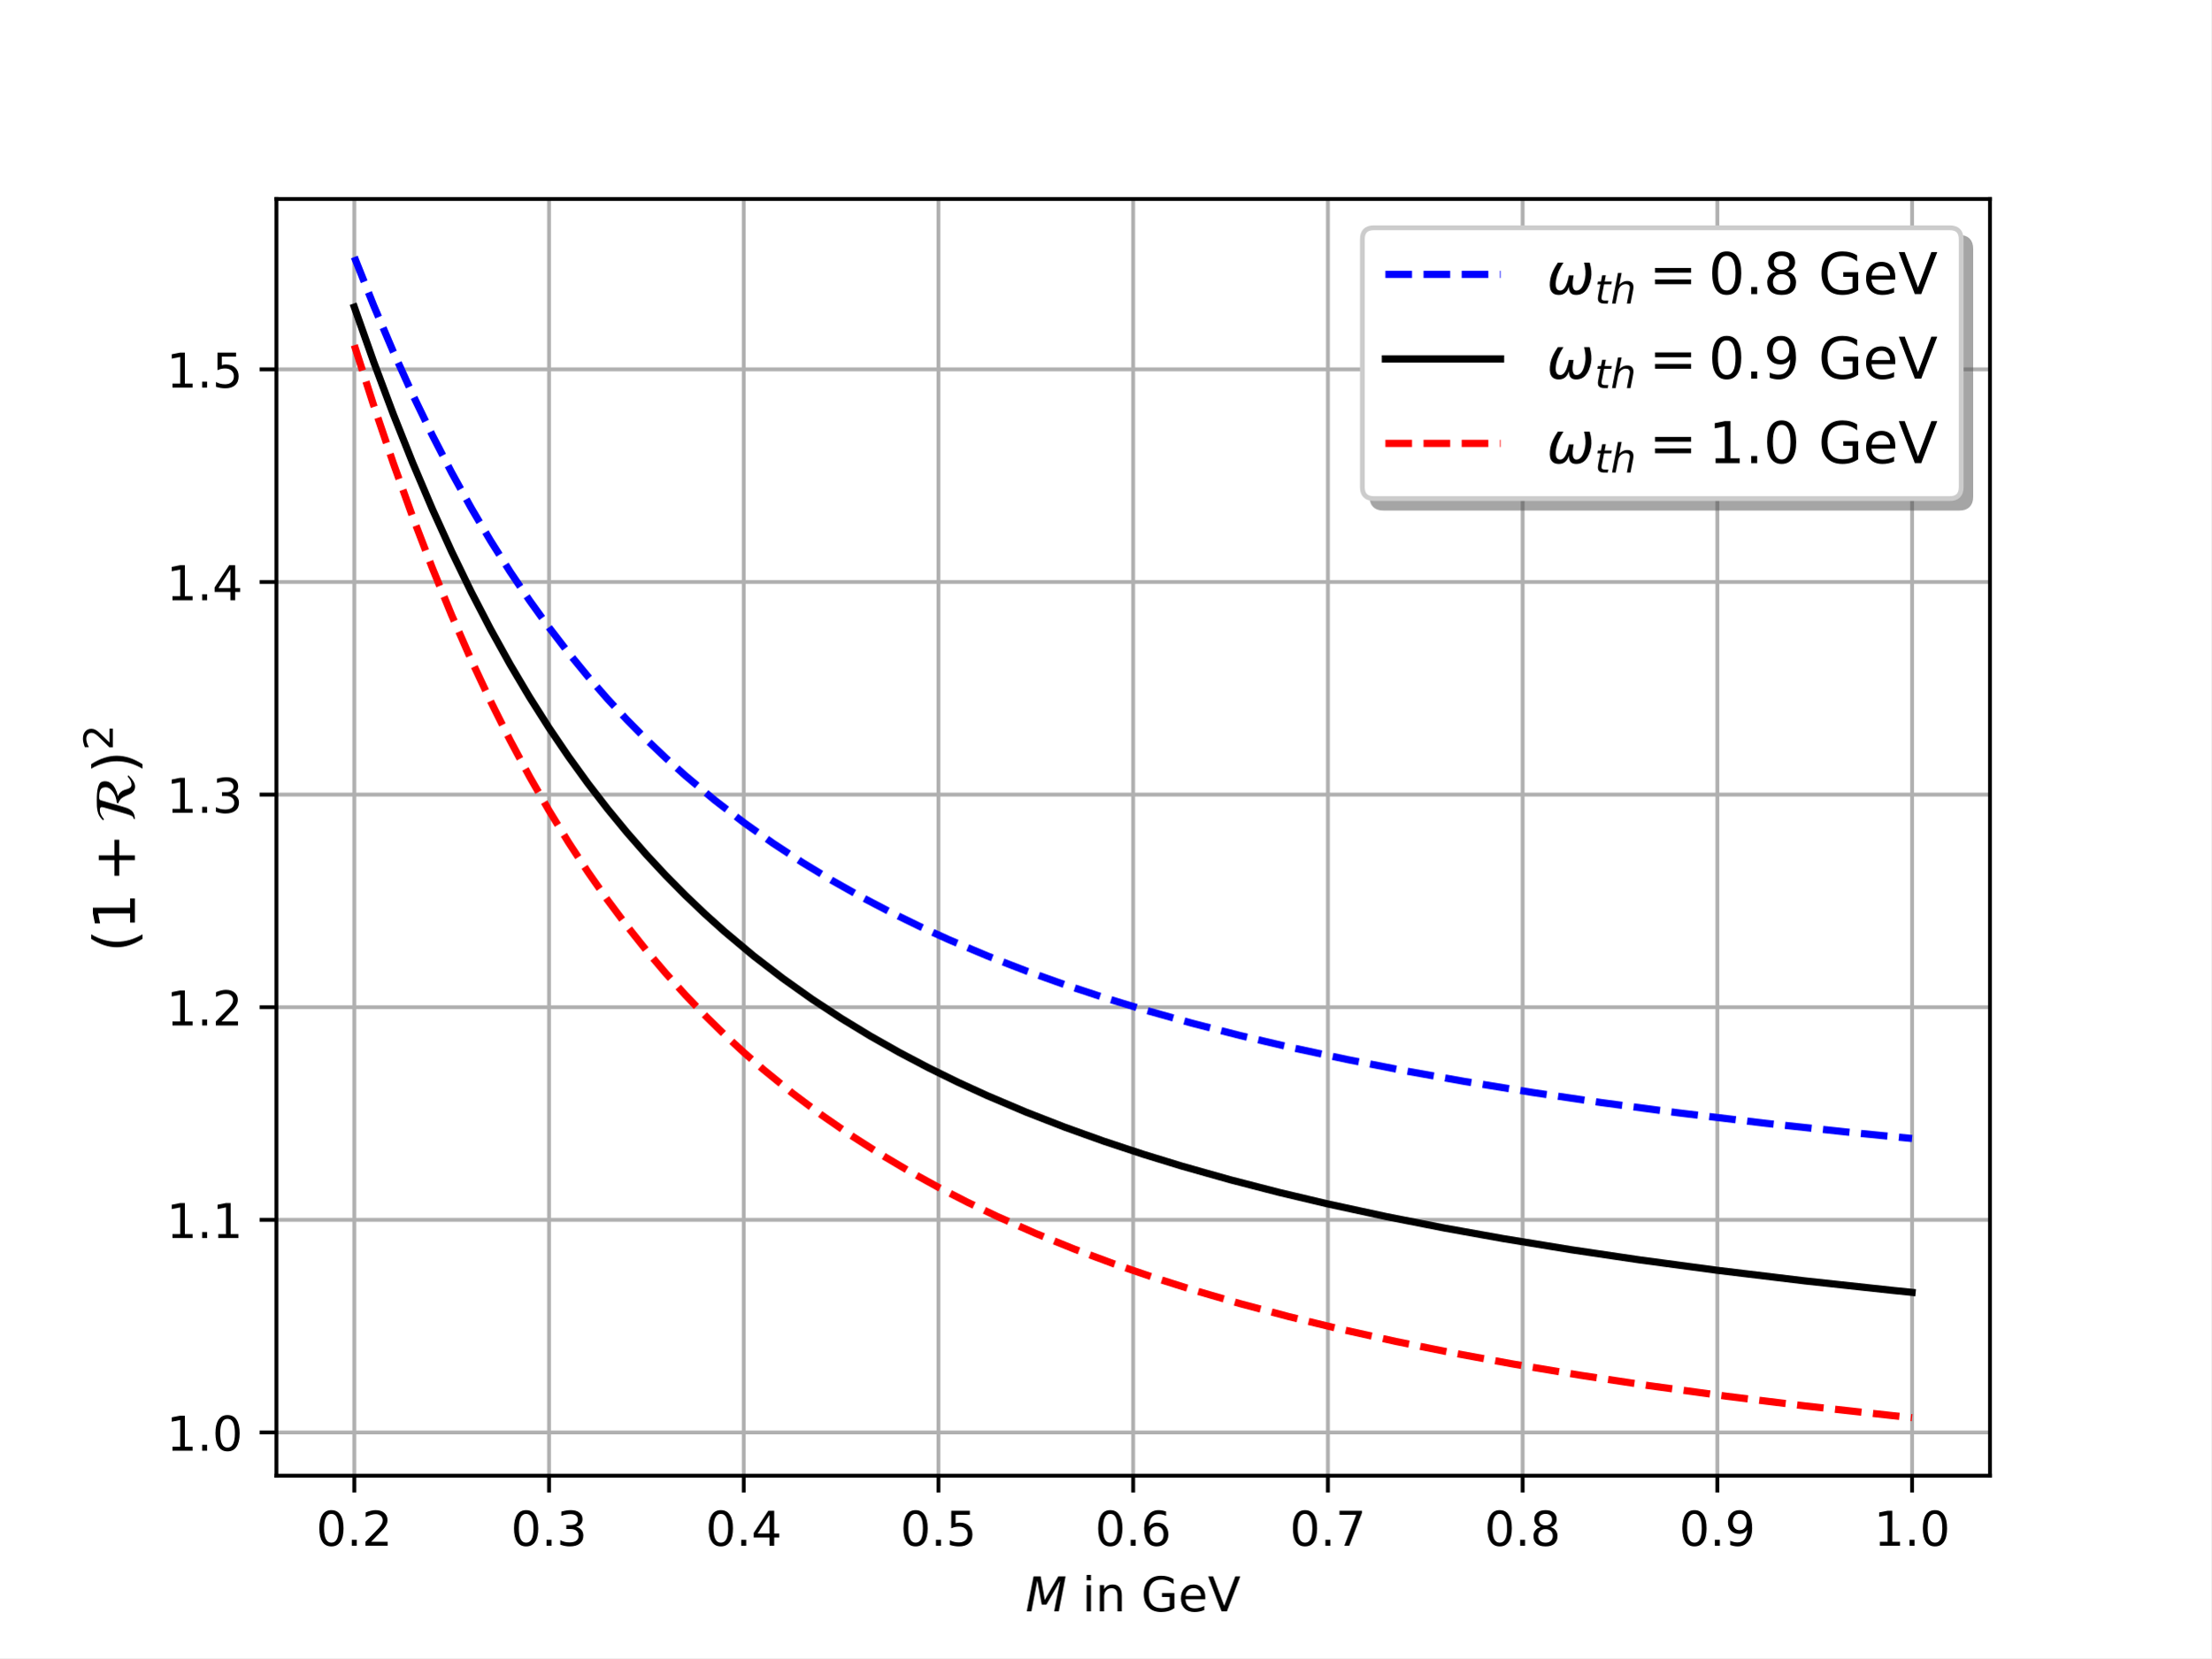
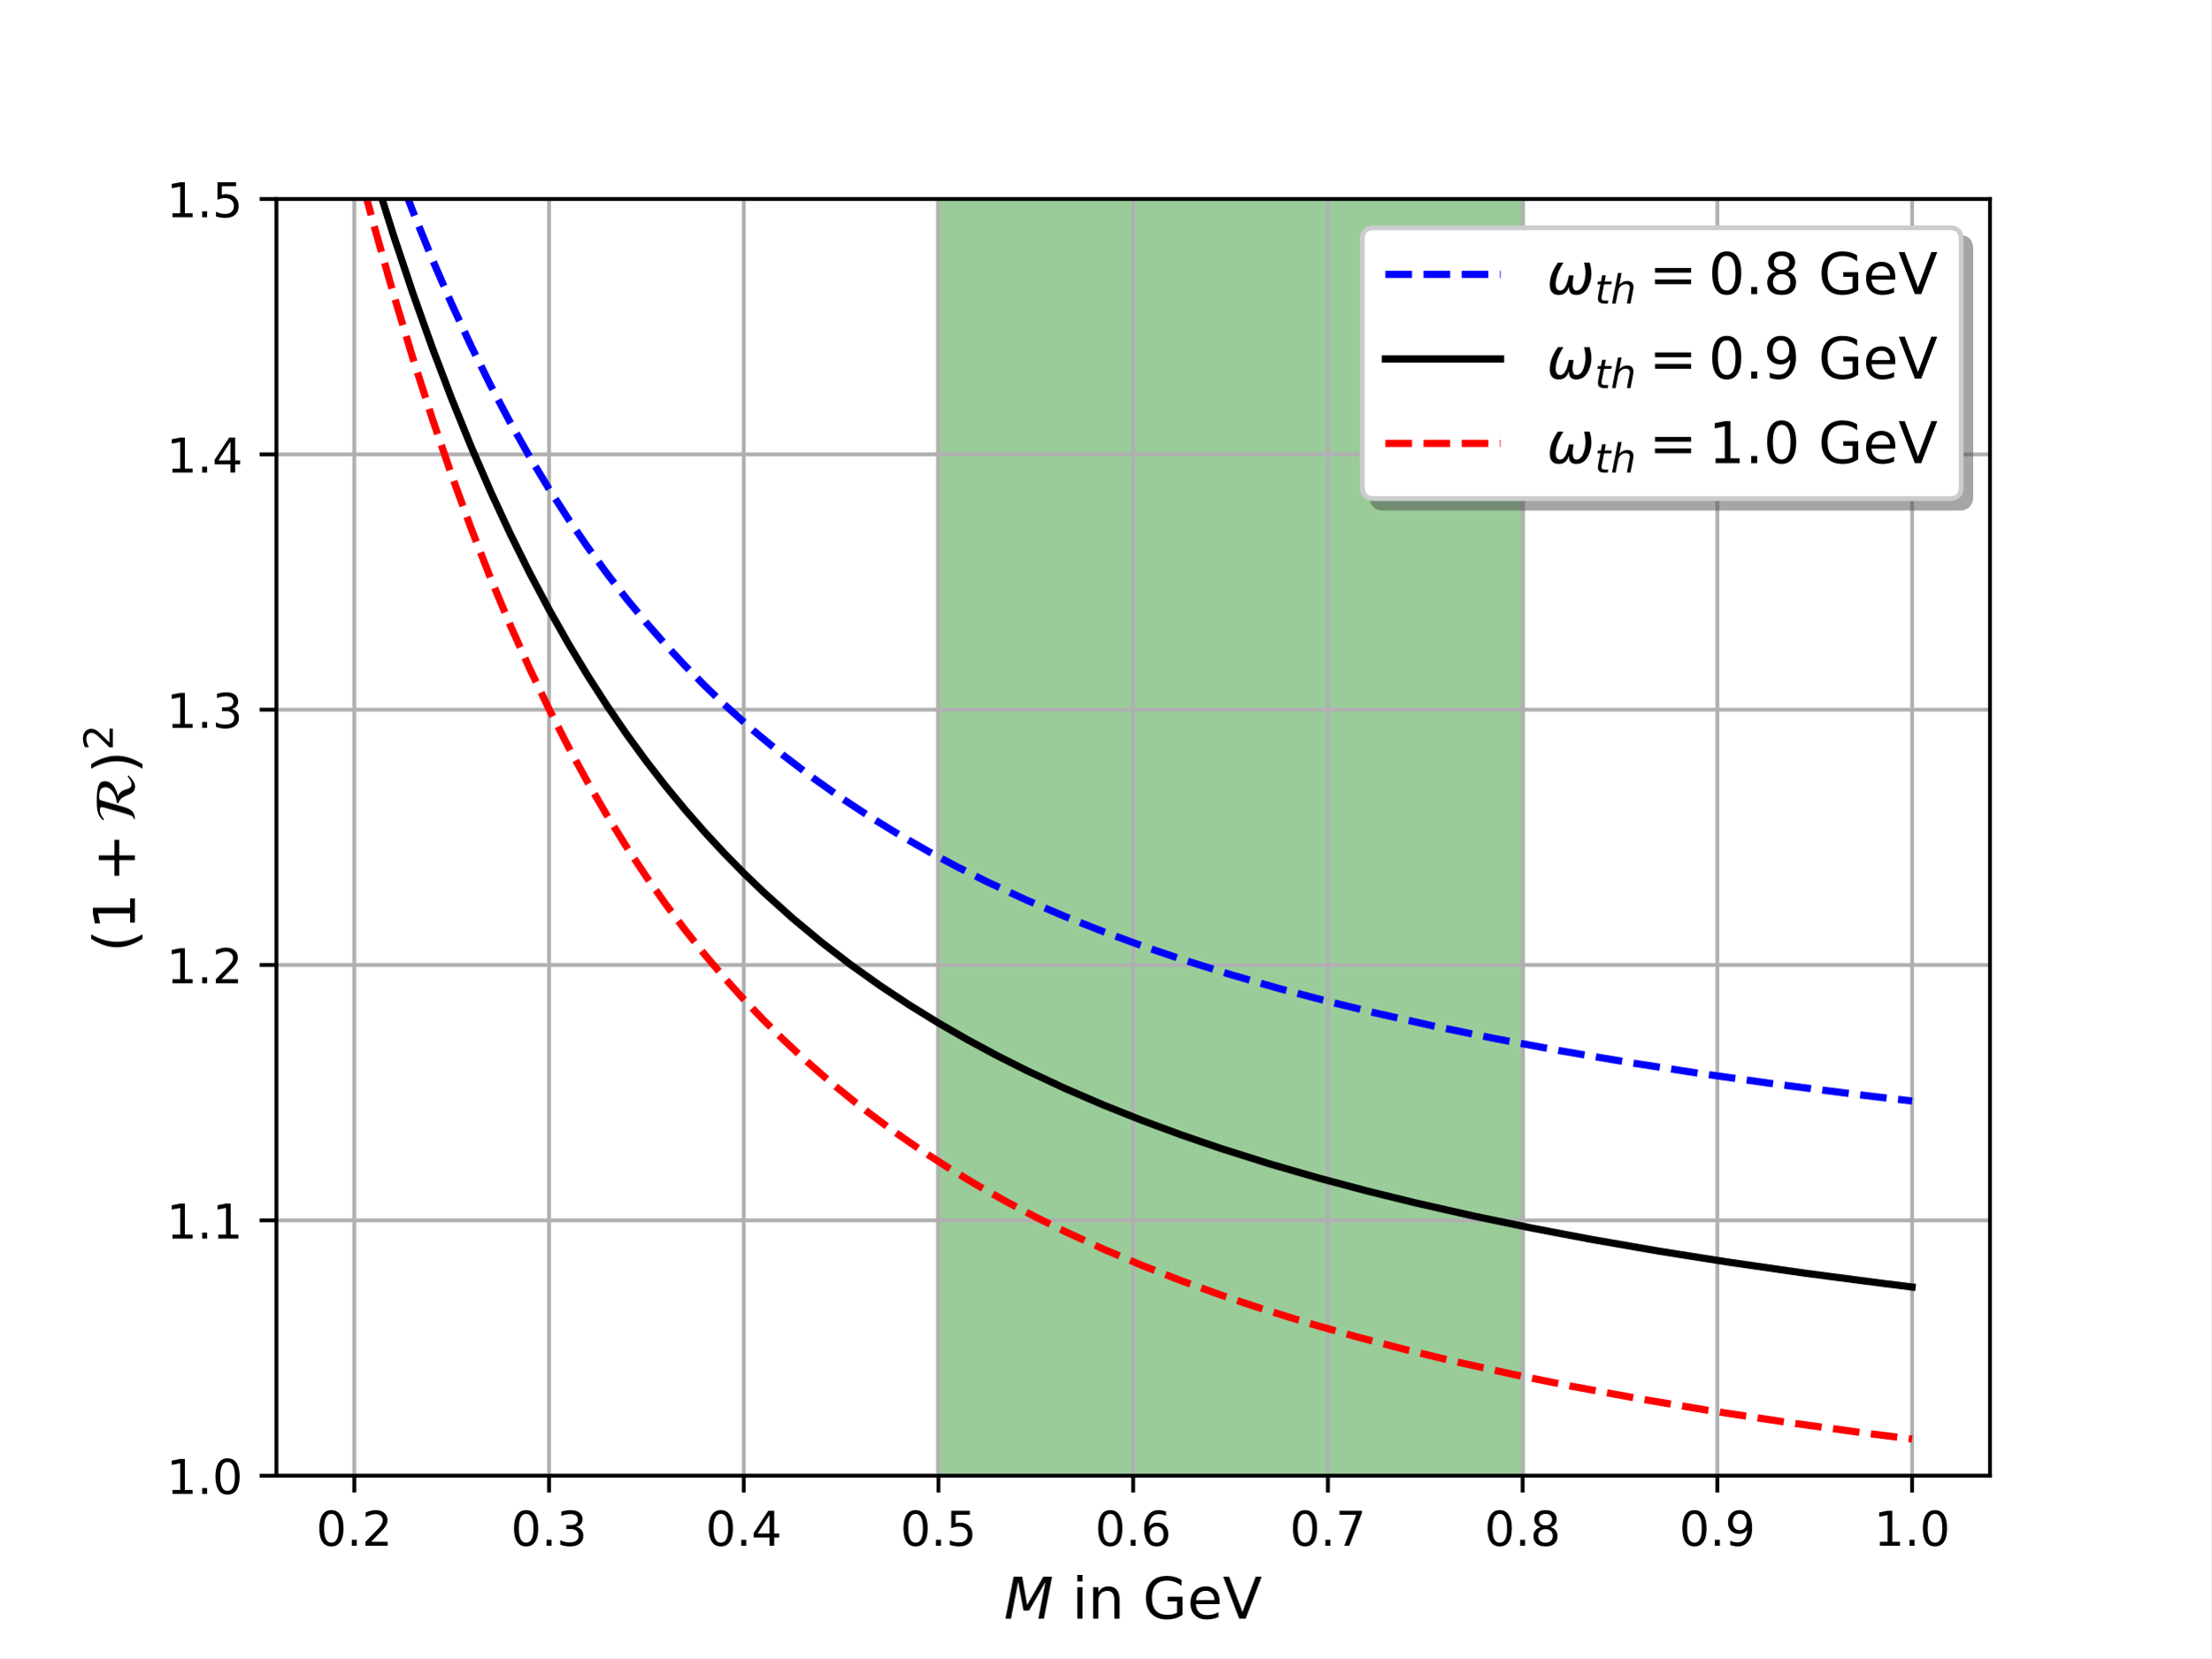
<svg xmlns="http://www.w3.org/2000/svg" xmlns:xlink="http://www.w3.org/1999/xlink" height="345.6pt" version="1.1" viewBox="0 0 460.8 345.6" width="460.8pt">
  <defs>
    <style type="text/css">
*{stroke-linecap:butt;stroke-linejoin:round;}
  </style>
  </defs>
  <g id="figure_1">
    <g id="patch_1">
      <path d="M 0 345.6  L 460.8 345.6  L 460.8 0  L 0 0  z " style="fill:#ffffff;" />
    </g>
    <g id="axes_1">
      <g id="patch_2">
        <path d="M 57.6 307.584  L 414.72 307.584  L 414.72 41.472  L 57.6 41.472  z " style="fill:#ffffff;" />
      </g>
+       <g id="patch_3">
+         <path clip-path="url(#p9af81fa951)" d="M 195.578 307.584  L 195.578 41.472  L 317.324 41.472  L 317.324 307.584  z " style="fill:#008000;opacity:0.4;stroke:#008000;stroke-linejoin:miter;" />
+       </g>
      <g id="matplotlib.axis_1">
        <g id="xtick_1">
          <g id="line2d_1">
-             <path clip-path="url(#pdef734ce5b)" d="M 73.833 307.584  L 73.833 41.472  " style="fill:none;stroke:#b0b0b0;stroke-linecap:square;stroke-width:0.8;" />
+             <path clip-path="url(#p9af81fa951)" d="M 73.833 307.584  L 73.833 41.472  " style="fill:none;stroke:#b0b0b0;stroke-linecap:square;stroke-width:0.8;" />
          </g>
          <g id="line2d_2">
            <defs>
-               <path d="M 0 0  L 0 3.5  " id="m331dc544ee" style="stroke:#000000;stroke-width:0.8;" />
-             </defs>
-             <g>
-               <use style="stroke:#000000;stroke-width:0.8;" x="73.833" xlink:href="#m331dc544ee" y="307.584" />
+               <path d="M 0 0  L 0 3.5  " id="m193fec198c" style="stroke:#000000;stroke-width:0.8;" />
+             </defs>
+             <g>
+               <use style="stroke:#000000;stroke-width:0.8;" x="73.833" xlink:href="#m193fec198c" y="307.584" />
            </g>
          </g>
          <g id="text_1">
            <defs>
              <path d="M 31.781 66.406  Q 24.172 66.406 20.328 58.906  Q 16.5 51.422 16.5 36.375  Q 16.5 21.391 20.328 13.891  Q 24.172 6.391 31.781 6.391  Q 39.453 6.391 43.281 13.891  Q 47.125 21.391 47.125 36.375  Q 47.125 51.422 43.281 58.906  Q 39.453 66.406 31.781 66.406  z M 31.781 74.219  Q 44.047 74.219 50.516 64.516  Q 56.984 54.828 56.984 36.375  Q 56.984 17.969 50.516 8.266  Q 44.047 -1.422 31.781 -1.422  Q 19.531 -1.422 13.062 8.266  Q 6.594 17.969 6.594 36.375  Q 6.594 54.828 13.062 64.516  Q 19.531 74.219 31.781 74.219  z " id="DejaVuSans-48" />
              <path d="M 10.688 12.406  L 21 12.406  L 21 0  L 10.688 0  z " id="DejaVuSans-46" />
              <path d="M 19.188 8.297  L 53.609 8.297  L 53.609 0  L 7.328 0  L 7.328 8.297  Q 12.938 14.109 22.625 23.891  Q 32.328 33.688 34.812 36.531  Q 39.547 41.844 41.422 45.531  Q 43.312 49.219 43.312 52.781  Q 43.312 58.594 39.234 62.25  Q 35.156 65.922 28.609 65.922  Q 23.969 65.922 18.812 64.312  Q 13.672 62.703 7.812 59.422  L 7.812 69.391  Q 13.766 71.781 18.938 73  Q 24.125 74.219 28.422 74.219  Q 39.75 74.219 46.484 68.547  Q 53.219 62.891 53.219 53.422  Q 53.219 48.922 51.531 44.891  Q 49.859 40.875 45.406 35.406  Q 44.188 33.984 37.641 27.219  Q 31.109 20.453 19.188 8.297  z " id="DejaVuSans-50" />
            </defs>
            <g transform="translate(65.88116 322.1824)scale(0.1 -0.1)">
              <use xlink:href="#DejaVuSans-48" />
              <use x="63.623" xlink:href="#DejaVuSans-46" />
              <use x="95.41" xlink:href="#DejaVuSans-50" />
            </g>
          </g>
        </g>
        <g id="xtick_2">
          <g id="line2d_3">
-             <path clip-path="url(#pdef734ce5b)" d="M 114.415 307.584  L 114.415 41.472  " style="fill:none;stroke:#b0b0b0;stroke-linecap:square;stroke-width:0.8;" />
+             <path clip-path="url(#p9af81fa951)" d="M 114.415 307.584  L 114.415 41.472  " style="fill:none;stroke:#b0b0b0;stroke-linecap:square;stroke-width:0.8;" />
          </g>
          <g id="line2d_4">
            <g>
-               <use style="stroke:#000000;stroke-width:0.8;" x="114.415" xlink:href="#m331dc544ee" y="307.584" />
+               <use style="stroke:#000000;stroke-width:0.8;" x="114.415" xlink:href="#m193fec198c" y="307.584" />
            </g>
          </g>
          <g id="text_2">
            <defs>
              <path d="M 40.578 39.312  Q 47.656 37.797 51.625 33  Q 55.609 28.219 55.609 21.188  Q 55.609 10.406 48.188 4.484  Q 40.766 -1.422 27.094 -1.422  Q 22.516 -1.422 17.656 -0.516  Q 12.797 0.391 7.625 2.203  L 7.625 11.719  Q 11.719 9.328 16.594 8.109  Q 21.484 6.891 26.812 6.891  Q 36.078 6.891 40.938 10.547  Q 45.797 14.203 45.797 21.188  Q 45.797 27.641 41.281 31.266  Q 36.766 34.906 28.719 34.906  L 20.219 34.906  L 20.219 43.016  L 29.109 43.016  Q 36.375 43.016 40.234 45.922  Q 44.094 48.828 44.094 54.297  Q 44.094 59.906 40.109 62.906  Q 36.141 65.922 28.719 65.922  Q 24.656 65.922 20.016 65.031  Q 15.375 64.156 9.812 62.312  L 9.812 71.094  Q 15.438 72.656 20.344 73.438  Q 25.25 74.219 29.594 74.219  Q 40.828 74.219 47.359 69.109  Q 53.906 64.016 53.906 55.328  Q 53.906 49.266 50.438 45.094  Q 46.969 40.922 40.578 39.312  z " id="DejaVuSans-51" />
            </defs>
            <g transform="translate(106.463 322.1824)scale(0.1 -0.1)">
              <use xlink:href="#DejaVuSans-48" />
              <use x="63.623" xlink:href="#DejaVuSans-46" />
              <use x="95.41" xlink:href="#DejaVuSans-51" />
            </g>
          </g>
        </g>
        <g id="xtick_3">
          <g id="line2d_5">
-             <path clip-path="url(#pdef734ce5b)" d="M 154.996 307.584  L 154.996 41.472  " style="fill:none;stroke:#b0b0b0;stroke-linecap:square;stroke-width:0.8;" />
+             <path clip-path="url(#p9af81fa951)" d="M 154.996 307.584  L 154.996 41.472  " style="fill:none;stroke:#b0b0b0;stroke-linecap:square;stroke-width:0.8;" />
          </g>
          <g id="line2d_6">
            <g>
-               <use style="stroke:#000000;stroke-width:0.8;" x="154.996" xlink:href="#m331dc544ee" y="307.584" />
+               <use style="stroke:#000000;stroke-width:0.8;" x="154.996" xlink:href="#m193fec198c" y="307.584" />
            </g>
          </g>
          <g id="text_3">
            <defs>
              <path d="M 37.797 64.312  L 12.891 25.391  L 37.797 25.391  z M 35.203 72.906  L 47.609 72.906  L 47.609 25.391  L 58.016 25.391  L 58.016 17.188  L 47.609 17.188  L 47.609 0  L 37.797 0  L 37.797 17.188  L 4.891 17.188  L 4.891 26.703  z " id="DejaVuSans-52" />
            </defs>
            <g transform="translate(147.0448 322.1824)scale(0.1 -0.1)">
              <use xlink:href="#DejaVuSans-48" />
              <use x="63.623" xlink:href="#DejaVuSans-46" />
              <use x="95.41" xlink:href="#DejaVuSans-52" />
            </g>
          </g>
        </g>
        <g id="xtick_4">
          <g id="line2d_7">
-             <path clip-path="url(#pdef734ce5b)" d="M 195.578 307.584  L 195.578 41.472  " style="fill:none;stroke:#b0b0b0;stroke-linecap:square;stroke-width:0.8;" />
+             <path clip-path="url(#p9af81fa951)" d="M 195.578 307.584  L 195.578 41.472  " style="fill:none;stroke:#b0b0b0;stroke-linecap:square;stroke-width:0.8;" />
          </g>
          <g id="line2d_8">
            <g>
-               <use style="stroke:#000000;stroke-width:0.8;" x="195.578" xlink:href="#m331dc544ee" y="307.584" />
+               <use style="stroke:#000000;stroke-width:0.8;" x="195.578" xlink:href="#m193fec198c" y="307.584" />
            </g>
          </g>
          <g id="text_4">
            <defs>
              <path d="M 10.797 72.906  L 49.516 72.906  L 49.516 64.594  L 19.828 64.594  L 19.828 46.734  Q 21.969 47.469 24.109 47.828  Q 26.266 48.188 28.422 48.188  Q 40.625 48.188 47.75 41.5  Q 54.891 34.812 54.891 23.391  Q 54.891 11.625 47.562 5.094  Q 40.234 -1.422 26.906 -1.422  Q 22.312 -1.422 17.547 -0.641  Q 12.797 0.141 7.719 1.703  L 7.719 11.625  Q 12.109 9.234 16.797 8.062  Q 21.484 6.891 26.703 6.891  Q 35.156 6.891 40.078 11.328  Q 45.016 15.766 45.016 23.391  Q 45.016 31 40.078 35.438  Q 35.156 39.891 26.703 39.891  Q 22.75 39.891 18.812 39.016  Q 14.891 38.141 10.797 36.281  z " id="DejaVuSans-53" />
            </defs>
            <g transform="translate(187.6266 322.1824)scale(0.1 -0.1)">
              <use xlink:href="#DejaVuSans-48" />
              <use x="63.623" xlink:href="#DejaVuSans-46" />
              <use x="95.41" xlink:href="#DejaVuSans-53" />
            </g>
          </g>
        </g>
        <g id="xtick_5">
          <g id="line2d_9">
-             <path clip-path="url(#pdef734ce5b)" d="M 236.16 307.584  L 236.16 41.472  " style="fill:none;stroke:#b0b0b0;stroke-linecap:square;stroke-width:0.8;" />
+             <path clip-path="url(#p9af81fa951)" d="M 236.16 307.584  L 236.16 41.472  " style="fill:none;stroke:#b0b0b0;stroke-linecap:square;stroke-width:0.8;" />
          </g>
          <g id="line2d_10">
            <g>
-               <use style="stroke:#000000;stroke-width:0.8;" x="236.16" xlink:href="#m331dc544ee" y="307.584" />
+               <use style="stroke:#000000;stroke-width:0.8;" x="236.16" xlink:href="#m193fec198c" y="307.584" />
            </g>
          </g>
          <g id="text_5">
            <defs>
              <path d="M 33.016 40.375  Q 26.375 40.375 22.484 35.828  Q 18.609 31.297 18.609 23.391  Q 18.609 15.531 22.484 10.953  Q 26.375 6.391 33.016 6.391  Q 39.656 6.391 43.531 10.953  Q 47.406 15.531 47.406 23.391  Q 47.406 31.297 43.531 35.828  Q 39.656 40.375 33.016 40.375  z M 52.594 71.297  L 52.594 62.312  Q 48.875 64.062 45.094 64.984  Q 41.312 65.922 37.594 65.922  Q 27.828 65.922 22.672 59.328  Q 17.531 52.734 16.797 39.406  Q 19.672 43.656 24.016 45.922  Q 28.375 48.188 33.594 48.188  Q 44.578 48.188 50.953 41.516  Q 57.328 34.859 57.328 23.391  Q 57.328 12.156 50.688 5.359  Q 44.047 -1.422 33.016 -1.422  Q 20.359 -1.422 13.672 8.266  Q 6.984 17.969 6.984 36.375  Q 6.984 53.656 15.188 63.938  Q 23.391 74.219 37.203 74.219  Q 40.922 74.219 44.703 73.484  Q 48.484 72.75 52.594 71.297  z " id="DejaVuSans-54" />
            </defs>
            <g transform="translate(228.2084 322.1824)scale(0.1 -0.1)">
              <use xlink:href="#DejaVuSans-48" />
              <use x="63.623" xlink:href="#DejaVuSans-46" />
              <use x="95.41" xlink:href="#DejaVuSans-54" />
            </g>
          </g>
        </g>
        <g id="xtick_6">
          <g id="line2d_11">
-             <path clip-path="url(#pdef734ce5b)" d="M 276.742 307.584  L 276.742 41.472  " style="fill:none;stroke:#b0b0b0;stroke-linecap:square;stroke-width:0.8;" />
+             <path clip-path="url(#p9af81fa951)" d="M 276.742 307.584  L 276.742 41.472  " style="fill:none;stroke:#b0b0b0;stroke-linecap:square;stroke-width:0.8;" />
          </g>
          <g id="line2d_12">
            <g>
-               <use style="stroke:#000000;stroke-width:0.8;" x="276.742" xlink:href="#m331dc544ee" y="307.584" />
+               <use style="stroke:#000000;stroke-width:0.8;" x="276.742" xlink:href="#m193fec198c" y="307.584" />
            </g>
          </g>
          <g id="text_6">
            <defs>
              <path d="M 8.203 72.906  L 55.078 72.906  L 55.078 68.703  L 28.609 0  L 18.312 0  L 43.219 64.594  L 8.203 64.594  z " id="DejaVuSans-55" />
            </defs>
            <g transform="translate(268.7903 322.1824)scale(0.1 -0.1)">
              <use xlink:href="#DejaVuSans-48" />
              <use x="63.623" xlink:href="#DejaVuSans-46" />
              <use x="95.41" xlink:href="#DejaVuSans-55" />
            </g>
          </g>
        </g>
        <g id="xtick_7">
          <g id="line2d_13">
-             <path clip-path="url(#pdef734ce5b)" d="M 317.324 307.584  L 317.324 41.472  " style="fill:none;stroke:#b0b0b0;stroke-linecap:square;stroke-width:0.8;" />
+             <path clip-path="url(#p9af81fa951)" d="M 317.324 307.584  L 317.324 41.472  " style="fill:none;stroke:#b0b0b0;stroke-linecap:square;stroke-width:0.8;" />
          </g>
          <g id="line2d_14">
            <g>
-               <use style="stroke:#000000;stroke-width:0.8;" x="317.324" xlink:href="#m331dc544ee" y="307.584" />
+               <use style="stroke:#000000;stroke-width:0.8;" x="317.324" xlink:href="#m193fec198c" y="307.584" />
            </g>
          </g>
          <g id="text_7">
            <defs>
              <path d="M 31.781 34.625  Q 24.75 34.625 20.719 30.859  Q 16.703 27.094 16.703 20.516  Q 16.703 13.922 20.719 10.156  Q 24.75 6.391 31.781 6.391  Q 38.812 6.391 42.859 10.172  Q 46.922 13.969 46.922 20.516  Q 46.922 27.094 42.891 30.859  Q 38.875 34.625 31.781 34.625  z M 21.922 38.812  Q 15.578 40.375 12.031 44.719  Q 8.5 49.078 8.5 55.328  Q 8.5 64.062 14.719 69.141  Q 20.953 74.219 31.781 74.219  Q 42.672 74.219 48.875 69.141  Q 55.078 64.062 55.078 55.328  Q 55.078 49.078 51.531 44.719  Q 48 40.375 41.703 38.812  Q 48.828 37.156 52.797 32.312  Q 56.781 27.484 56.781 20.516  Q 56.781 9.906 50.312 4.234  Q 43.844 -1.422 31.781 -1.422  Q 19.734 -1.422 13.25 4.234  Q 6.781 9.906 6.781 20.516  Q 6.781 27.484 10.781 32.312  Q 14.797 37.156 21.922 38.812  z M 18.312 54.391  Q 18.312 48.734 21.844 45.562  Q 25.391 42.391 31.781 42.391  Q 38.141 42.391 41.719 45.562  Q 45.312 48.734 45.312 54.391  Q 45.312 60.062 41.719 63.234  Q 38.141 66.406 31.781 66.406  Q 25.391 66.406 21.844 63.234  Q 18.312 60.062 18.312 54.391  z " id="DejaVuSans-56" />
            </defs>
            <g transform="translate(309.3721 322.1824)scale(0.1 -0.1)">
              <use xlink:href="#DejaVuSans-48" />
              <use x="63.623" xlink:href="#DejaVuSans-46" />
              <use x="95.41" xlink:href="#DejaVuSans-56" />
            </g>
          </g>
        </g>
        <g id="xtick_8">
          <g id="line2d_15">
-             <path clip-path="url(#pdef734ce5b)" d="M 357.905 307.584  L 357.905 41.472  " style="fill:none;stroke:#b0b0b0;stroke-linecap:square;stroke-width:0.8;" />
+             <path clip-path="url(#p9af81fa951)" d="M 357.905 307.584  L 357.905 41.472  " style="fill:none;stroke:#b0b0b0;stroke-linecap:square;stroke-width:0.8;" />
          </g>
          <g id="line2d_16">
            <g>
-               <use style="stroke:#000000;stroke-width:0.8;" x="357.905" xlink:href="#m331dc544ee" y="307.584" />
+               <use style="stroke:#000000;stroke-width:0.8;" x="357.905" xlink:href="#m193fec198c" y="307.584" />
            </g>
          </g>
          <g id="text_8">
            <defs>
              <path d="M 10.984 1.516  L 10.984 10.5  Q 14.703 8.734 18.5 7.812  Q 22.312 6.891 25.984 6.891  Q 35.75 6.891 40.891 13.453  Q 46.047 20.016 46.781 33.406  Q 43.953 29.203 39.594 26.953  Q 35.25 24.703 29.984 24.703  Q 19.047 24.703 12.672 31.312  Q 6.297 37.938 6.297 49.422  Q 6.297 60.641 12.938 67.422  Q 19.578 74.219 30.609 74.219  Q 43.266 74.219 49.922 64.516  Q 56.594 54.828 56.594 36.375  Q 56.594 19.141 48.406 8.859  Q 40.234 -1.422 26.422 -1.422  Q 22.703 -1.422 18.891 -0.688  Q 15.094 0.047 10.984 1.516  z M 30.609 32.422  Q 37.25 32.422 41.125 36.953  Q 45.016 41.5 45.016 49.422  Q 45.016 57.281 41.125 61.844  Q 37.25 66.406 30.609 66.406  Q 23.969 66.406 20.094 61.844  Q 16.219 57.281 16.219 49.422  Q 16.219 41.5 20.094 36.953  Q 23.969 32.422 30.609 32.422  z " id="DejaVuSans-57" />
            </defs>
            <g transform="translate(349.9539 322.1824)scale(0.1 -0.1)">
              <use xlink:href="#DejaVuSans-48" />
              <use x="63.623" xlink:href="#DejaVuSans-46" />
              <use x="95.41" xlink:href="#DejaVuSans-57" />
            </g>
          </g>
        </g>
        <g id="xtick_9">
          <g id="line2d_17">
-             <path clip-path="url(#pdef734ce5b)" d="M 398.487 307.584  L 398.487 41.472  " style="fill:none;stroke:#b0b0b0;stroke-linecap:square;stroke-width:0.8;" />
+             <path clip-path="url(#p9af81fa951)" d="M 398.487 307.584  L 398.487 41.472  " style="fill:none;stroke:#b0b0b0;stroke-linecap:square;stroke-width:0.8;" />
          </g>
          <g id="line2d_18">
            <g>
-               <use style="stroke:#000000;stroke-width:0.8;" x="398.487" xlink:href="#m331dc544ee" y="307.584" />
+               <use style="stroke:#000000;stroke-width:0.8;" x="398.487" xlink:href="#m193fec198c" y="307.584" />
            </g>
          </g>
          <g id="text_9">
            <defs>
              <path d="M 12.406 8.297  L 28.516 8.297  L 28.516 63.922  L 10.984 60.406  L 10.984 69.391  L 28.422 72.906  L 38.281 72.906  L 38.281 8.297  L 54.391 8.297  L 54.391 0  L 12.406 0  z " id="DejaVuSans-49" />
            </defs>
            <g transform="translate(390.5357 322.1824)scale(0.1 -0.1)">
              <use xlink:href="#DejaVuSans-49" />
              <use x="63.623" xlink:href="#DejaVuSans-46" />
              <use x="95.41" xlink:href="#DejaVuSans-48" />
            </g>
          </g>
        </g>
        <g id="text_10">
          <defs>
            <path d="M 16.891 72.906  L 31.688 72.906  L 40.188 23.781  L 68.406 72.906  L 83.594 72.906  L 69.391 0  L 59.812 0  L 72.219 63.922  L 43.609 14.016  L 33.984 14.016  L 24.703 64.109  L 12.312 0  L 2.688 0  z " id="DejaVuSans-Oblique-77" />
            <path id="DejaVuSans-32" />
            <path d="M 9.422 54.688  L 18.406 54.688  L 18.406 0  L 9.422 0  z M 9.422 75.984  L 18.406 75.984  L 18.406 64.594  L 9.422 64.594  z " id="DejaVuSans-105" />
            <path d="M 54.891 33.016  L 54.891 0  L 45.906 0  L 45.906 32.719  Q 45.906 40.484 42.875 44.328  Q 39.844 48.188 33.797 48.188  Q 26.516 48.188 22.312 43.547  Q 18.109 38.922 18.109 30.906  L 18.109 0  L 9.078 0  L 9.078 54.688  L 18.109 54.688  L 18.109 46.188  Q 21.344 51.125 25.703 53.562  Q 30.078 56 35.797 56  Q 45.219 56 50.047 50.172  Q 54.891 44.344 54.891 33.016  z " id="DejaVuSans-110" />
            <path d="M 59.516 10.406  L 59.516 29.984  L 43.406 29.984  L 43.406 38.094  L 69.281 38.094  L 69.281 6.781  Q 63.578 2.734 56.688 0.656  Q 49.812 -1.422 42 -1.422  Q 24.906 -1.422 15.25 8.562  Q 5.609 18.562 5.609 36.375  Q 5.609 54.25 15.25 64.234  Q 24.906 74.219 42 74.219  Q 49.125 74.219 55.547 72.453  Q 61.969 70.703 67.391 67.281  L 67.391 56.781  Q 61.922 61.422 55.766 63.766  Q 49.609 66.109 42.828 66.109  Q 29.438 66.109 22.719 58.641  Q 16.016 51.172 16.016 36.375  Q 16.016 21.625 22.719 14.156  Q 29.438 6.688 42.828 6.688  Q 48.047 6.688 52.141 7.594  Q 56.25 8.5 59.516 10.406  z " id="DejaVuSans-71" />
            <path d="M 56.203 29.594  L 56.203 25.203  L 14.891 25.203  Q 15.484 15.922 20.484 11.062  Q 25.484 6.203 34.422 6.203  Q 39.594 6.203 44.453 7.469  Q 49.312 8.734 54.109 11.281  L 54.109 2.781  Q 49.266 0.734 44.188 -0.344  Q 39.109 -1.422 33.891 -1.422  Q 20.797 -1.422 13.156 6.188  Q 5.516 13.812 5.516 26.812  Q 5.516 40.234 12.766 48.109  Q 20.016 56 32.328 56  Q 43.359 56 49.781 48.891  Q 56.203 41.797 56.203 29.594  z M 47.219 32.234  Q 47.125 39.594 43.094 43.984  Q 39.062 48.391 32.422 48.391  Q 24.906 48.391 20.391 44.141  Q 15.875 39.891 15.188 32.172  z " id="DejaVuSans-101" />
            <path d="M 28.609 0  L 0.781 72.906  L 11.078 72.906  L 34.188 11.531  L 57.328 72.906  L 67.578 72.906  L 39.797 0  z " id="DejaVuSans-86" />
          </defs>
-           <g transform="translate(213.71 335.8606)scale(0.1 -0.1)">
+           <g transform="translate(209.22 337.3802)scale(0.12 -0.12)">
            <use transform="translate(0 0.015625)" xlink:href="#DejaVuSans-Oblique-77" />
            <use transform="translate(86.2793 0.015625)" xlink:href="#DejaVuSans-32" />
            <use transform="translate(118.0664 0.015625)" xlink:href="#DejaVuSans-105" />
            <use transform="translate(145.8496 0.015625)" xlink:href="#DejaVuSans-110" />
            <use transform="translate(209.2285 0.015625)" xlink:href="#DejaVuSans-32" />
            <use transform="translate(241.0156 0.015625)" xlink:href="#DejaVuSans-71" />
            <use transform="translate(318.5059 0.015625)" xlink:href="#DejaVuSans-101" />
            <use transform="translate(380.0293 0.015625)" xlink:href="#DejaVuSans-86" />
          </g>
        </g>
      </g>
      <g id="matplotlib.axis_2">
        <g id="ytick_1">
          <g id="line2d_19">
-             <path clip-path="url(#pdef734ce5b)" d="M 57.6 298.572  L 414.72 298.572  " style="fill:none;stroke:#b0b0b0;stroke-linecap:square;stroke-width:0.8;" />
+             <path clip-path="url(#p9af81fa951)" d="M 57.6 307.584  L 414.72 307.584  " style="fill:none;stroke:#b0b0b0;stroke-linecap:square;stroke-width:0.8;" />
          </g>
          <g id="line2d_20">
            <defs>
-               <path d="M 0 0  L -3.5 0  " id="mc9376a88cb" style="stroke:#000000;stroke-width:0.8;" />
-             </defs>
-             <g>
-               <use style="stroke:#000000;stroke-width:0.8;" x="57.6" xlink:href="#mc9376a88cb" y="298.572" />
+               <path d="M 0 0  L -3.5 0  " id="m4b1b66717b" style="stroke:#000000;stroke-width:0.8;" />
+             </defs>
+             <g>
+               <use style="stroke:#000000;stroke-width:0.8;" x="57.6" xlink:href="#m4b1b66717b" y="307.584" />
            </g>
          </g>
          <g id="text_11">
-             <g transform="translate(34.69687 302.3712)scale(0.1 -0.1)">
+             <g transform="translate(34.69687 311.3832)scale(0.1 -0.1)">
              <use xlink:href="#DejaVuSans-49" />
              <use x="63.623" xlink:href="#DejaVuSans-46" />
              <use x="95.41" xlink:href="#DejaVuSans-48" />
            </g>
          </g>
        </g>
        <g id="ytick_2">
          <g id="line2d_21">
-             <path clip-path="url(#pdef734ce5b)" d="M 57.6 254.254  L 414.72 254.254  " style="fill:none;stroke:#b0b0b0;stroke-linecap:square;stroke-width:0.8;" />
+             <path clip-path="url(#p9af81fa951)" d="M 57.6 254.362  L 414.72 254.362  " style="fill:none;stroke:#b0b0b0;stroke-linecap:square;stroke-width:0.8;" />
          </g>
          <g id="line2d_22">
            <g>
-               <use style="stroke:#000000;stroke-width:0.8;" x="57.6" xlink:href="#mc9376a88cb" y="254.254" />
+               <use style="stroke:#000000;stroke-width:0.8;" x="57.6" xlink:href="#m4b1b66717b" y="254.362" />
            </g>
          </g>
          <g id="text_12">
-             <g transform="translate(34.69687 258.0532)scale(0.1 -0.1)">
+             <g transform="translate(34.69687 258.1608)scale(0.1 -0.1)">
              <use xlink:href="#DejaVuSans-49" />
              <use x="63.623" xlink:href="#DejaVuSans-46" />
              <use x="95.41" xlink:href="#DejaVuSans-49" />
            </g>
          </g>
        </g>
        <g id="ytick_3">
          <g id="line2d_23">
-             <path clip-path="url(#pdef734ce5b)" d="M 57.6 209.936  L 414.72 209.936  " style="fill:none;stroke:#b0b0b0;stroke-linecap:square;stroke-width:0.8;" />
+             <path clip-path="url(#p9af81fa951)" d="M 57.6 201.139  L 414.72 201.139  " style="fill:none;stroke:#b0b0b0;stroke-linecap:square;stroke-width:0.8;" />
          </g>
          <g id="line2d_24">
            <g>
-               <use style="stroke:#000000;stroke-width:0.8;" x="57.6" xlink:href="#mc9376a88cb" y="209.936" />
+               <use style="stroke:#000000;stroke-width:0.8;" x="57.6" xlink:href="#m4b1b66717b" y="201.139" />
            </g>
          </g>
          <g id="text_13">
-             <g transform="translate(34.69687 213.7353)scale(0.1 -0.1)">
+             <g transform="translate(34.69687 204.9384)scale(0.1 -0.1)">
              <use xlink:href="#DejaVuSans-49" />
              <use x="63.623" xlink:href="#DejaVuSans-46" />
              <use x="95.41" xlink:href="#DejaVuSans-50" />
            </g>
          </g>
        </g>
        <g id="ytick_4">
          <g id="line2d_25">
-             <path clip-path="url(#pdef734ce5b)" d="M 57.6 165.618  L 414.72 165.618  " style="fill:none;stroke:#b0b0b0;stroke-linecap:square;stroke-width:0.8;" />
+             <path clip-path="url(#p9af81fa951)" d="M 57.6 147.917  L 414.72 147.917  " style="fill:none;stroke:#b0b0b0;stroke-linecap:square;stroke-width:0.8;" />
          </g>
          <g id="line2d_26">
            <g>
-               <use style="stroke:#000000;stroke-width:0.8;" x="57.6" xlink:href="#mc9376a88cb" y="165.618" />
+               <use style="stroke:#000000;stroke-width:0.8;" x="57.6" xlink:href="#m4b1b66717b" y="147.917" />
            </g>
          </g>
          <g id="text_14">
-             <g transform="translate(34.69687 169.4173)scale(0.1 -0.1)">
+             <g transform="translate(34.69687 151.716)scale(0.1 -0.1)">
              <use xlink:href="#DejaVuSans-49" />
              <use x="63.623" xlink:href="#DejaVuSans-46" />
              <use x="95.41" xlink:href="#DejaVuSans-51" />
            </g>
          </g>
        </g>
        <g id="ytick_5">
          <g id="line2d_27">
-             <path clip-path="url(#pdef734ce5b)" d="M 57.6 121.3  L 414.72 121.3  " style="fill:none;stroke:#b0b0b0;stroke-linecap:square;stroke-width:0.8;" />
+             <path clip-path="url(#p9af81fa951)" d="M 57.6 94.694  L 414.72 94.694  " style="fill:none;stroke:#b0b0b0;stroke-linecap:square;stroke-width:0.8;" />
          </g>
          <g id="line2d_28">
            <g>
-               <use style="stroke:#000000;stroke-width:0.8;" x="57.6" xlink:href="#mc9376a88cb" y="121.3" />
+               <use style="stroke:#000000;stroke-width:0.8;" x="57.6" xlink:href="#m4b1b66717b" y="94.694" />
            </g>
          </g>
          <g id="text_15">
-             <g transform="translate(34.69687 125.0993)scale(0.1 -0.1)">
+             <g transform="translate(34.69687 98.49362)scale(0.1 -0.1)">
              <use xlink:href="#DejaVuSans-49" />
              <use x="63.623" xlink:href="#DejaVuSans-46" />
              <use x="95.41" xlink:href="#DejaVuSans-52" />
            </g>
          </g>
        </g>
        <g id="ytick_6">
          <g id="line2d_29">
-             <path clip-path="url(#pdef734ce5b)" d="M 57.6 76.982  L 414.72 76.982  " style="fill:none;stroke:#b0b0b0;stroke-linecap:square;stroke-width:0.8;" />
+             <path clip-path="url(#p9af81fa951)" d="M 57.6 41.472  L 414.72 41.472  " style="fill:none;stroke:#b0b0b0;stroke-linecap:square;stroke-width:0.8;" />
          </g>
          <g id="line2d_30">
            <g>
-               <use style="stroke:#000000;stroke-width:0.8;" x="57.6" xlink:href="#mc9376a88cb" y="76.982" />
+               <use style="stroke:#000000;stroke-width:0.8;" x="57.6" xlink:href="#m4b1b66717b" y="41.472" />
            </g>
          </g>
          <g id="text_16">
-             <g transform="translate(34.69687 80.78127)scale(0.1 -0.1)">
+             <g transform="translate(34.69687 45.27122)scale(0.1 -0.1)">
              <use xlink:href="#DejaVuSans-49" />
              <use x="63.623" xlink:href="#DejaVuSans-46" />
              <use x="95.41" xlink:href="#DejaVuSans-53" />
            </g>
          </g>
        </g>
        <g id="text_17">
          <defs>
            <path d="M 31 75.875  Q 24.469 64.656 21.281 53.656  Q 18.109 42.672 18.109 31.391  Q 18.109 20.125 21.312 9.062  Q 24.516 -2 31 -13.188  L 23.188 -13.188  Q 15.875 -1.703 12.234 9.375  Q 8.594 20.453 8.594 31.391  Q 8.594 42.281 12.203 53.312  Q 15.828 64.359 23.188 75.875  z " id="DejaVuSans-40" />
            <path d="M 46 62.703  L 46 35.5  L 73.188 35.5  L 73.188 27.203  L 46 27.203  L 46 0  L 37.797 0  L 37.797 27.203  L 10.594 27.203  L 10.594 35.5  L 37.797 35.5  L 37.797 62.703  z " id="DejaVuSans-43" />
            <path d="M 80 12.906  L 81.594 11.094  Q 70.797 -0.297 62.406 -0.297  Q 57.406 -0.297 54.156 2.297  Q 50.906 4.906 49.547 8.25  Q 48.203 11.594 46 16.344  Q 43.797 21.094 41.297 24  Q 40.406 25.094 37 27.094  Q 33.594 29.094 33.094 29.094  L 34 31.406  Q 46.297 32.594 53.688 38.5  Q 61.094 44.406 61.094 50.297  Q 61.094 57.094 57.141 59.547  Q 53.203 62 43.203 62  Q 40.703 62 39.75 61.203  Q 38.797 60.406 38.297 58.594  L 26.703 19  Q 25.703 15.594 24.891 13.391  Q 24.094 11.203 22.391 8.391  Q 20.703 5.594 18.641 3.938  Q 16.594 2.297 13.25 1.141  Q 9.906 0 5.594 0  L 6.5 2.406  Q 9.5 2.406 11.047 4.906  Q 12.594 7.406 14.594 14.094  L 23.703 45.594  Q 26.703 55.703 26.703 57.203  Q 26.703 60.797 22.094 60.797  Q 19.594 60.797 17.391 60.297  Q 15.203 59.797 13.203 58.75  Q 11.203 57.703 10.094 57  Q 9 56.297 7.297 55  Q 5.594 53.703 5.406 53.5  L 3.797 55.406  Q 7.594 59.297 11.297 61.594  Q 15 63.906 19.844 64.844  Q 24.703 65.797 28.141 66  Q 31.594 66.203 38.797 66.203  Q 52.203 66.203 59.594 64.344  Q 67 62.5 69.25 59.547  Q 71.5 56.594 71.5 51.594  Q 71.5 48.594 70.453 45.844  Q 69.406 43.094 66.797 40  Q 64.203 36.906 58.953 34.203  Q 53.703 31.5 46.203 29.5  L 46.203 29.094  Q 50.297 27.5 52.844 24.5  Q 55.406 21.5 56.406 18.391  Q 57.406 15.297 58.297 12.438  Q 59.203 9.594 60.891 7.75  Q 62.594 5.906 65.703 5.906  Q 72.797 5.906 80 12.906  z " id="STIXNonUnicode-Italic-57918" />
            <path d="M 8.016 75.875  L 15.828 75.875  Q 23.141 64.359 26.781 53.312  Q 30.422 42.281 30.422 31.391  Q 30.422 20.453 26.781 9.375  Q 23.141 -1.703 15.828 -13.188  L 8.016 -13.188  Q 14.5 -2 17.703 9.062  Q 20.906 20.125 20.906 31.391  Q 20.906 42.672 17.703 53.656  Q 14.5 64.656 8.016 75.875  z " id="DejaVuSans-41" />
          </defs>
          <g transform="translate(28.20125 198.468)rotate(-90)scale(0.12 -0.12)">
            <use transform="translate(0 0.765625)" xlink:href="#DejaVuSans-40" />
            <use transform="translate(39.01367 0.765625)" xlink:href="#DejaVuSans-49" />
            <use transform="translate(122.1191 0.765625)" xlink:href="#DejaVuSans-43" />
            <use transform="translate(225.3906 0.765625)" xlink:href="#STIXNonUnicode-Italic-57918" />
            <use transform="translate(310.7906 0.765625)" xlink:href="#DejaVuSans-41" />
            <use transform="translate(350.7613 39.04688)scale(0.7)" xlink:href="#DejaVuSans-50" />
          </g>
        </g>
      </g>
      <g id="line2d_31">
-         <path clip-path="url(#pdef734ce5b)" d="M 73.833 53.568  L 77.891 63.74  L 81.949 73.3  L 86.007 82.265  L 90.065 90.66  L 94.124 98.514  L 98.182 105.859  L 102.24 112.728  L 106.298 119.152  L 110.356 125.164  L 114.415 130.794  L 118.473 136.069  L 122.531 141.018  L 126.589 145.664  L 130.647 150.031  L 134.705 154.14  L 138.764 158.01  L 142.822 161.659  L 148.909 166.755  L 154.996 171.439  L 161.084 175.757  L 167.171 179.746  L 173.258 183.439  L 179.345 186.867  L 185.433 190.055  L 191.52 193.025  L 197.607 195.799  L 205.724 199.223  L 213.84 202.365  L 221.956 205.258  L 230.073 207.93  L 238.189 210.403  L 248.335 213.247  L 258.48 215.847  L 268.625 218.233  L 280.8 220.848  L 292.975 223.226  L 305.149 225.397  L 319.353 227.702  L 333.556 229.793  L 349.789 231.957  L 368.051 234.144  L 386.313 236.106  L 398.487 237.306  L 398.487 237.306  " style="fill:none;stroke:#0000ff;stroke-dasharray:5.55,2.4;stroke-dashoffset:0;stroke-width:1.5;" />
+         <path clip-path="url(#p9af81fa951)" d="M 73.833 9.79  L 77.891 21.904  L 81.949 33.295  L 86.007 43.982  L 90.065 53.993  L 94.124 63.363  L 98.182 72.128  L 102.24 80.328  L 106.298 87.999  L 110.356 95.18  L 114.415 101.906  L 118.473 108.211  L 122.531 114.127  L 126.589 119.682  L 130.647 124.904  L 134.705 129.819  L 138.764 134.448  L 142.822 138.815  L 146.88 142.937  L 150.938 146.833  L 157.025 152.289  L 163.113 157.323  L 169.2 161.977  L 175.287 166.291  L 181.375 170.299  L 187.462 174.028  L 193.549 177.507  L 199.636 180.758  L 205.724 183.801  L 213.84 187.568  L 221.956 191.037  L 230.073 194.24  L 238.189 197.206  L 246.305 199.959  L 256.451 203.134  L 266.596 206.046  L 276.742 208.724  L 286.887 211.196  L 299.062 213.922  L 311.236 216.415  L 325.44 219.067  L 339.644 221.478  L 353.847 223.679  L 370.08 225.969  L 388.342 228.298  L 398.487 229.493  L 398.487 229.493  " style="fill:none;stroke:#0000ff;stroke-dasharray:5.55,2.4;stroke-dashoffset:0;stroke-width:1.5;" />
      </g>
      <g id="line2d_32">
-         <path clip-path="url(#pdef734ce5b)" d="M 73.833 64.005  L 77.891 75.489  L 81.949 86.317  L 86.007 96.495  L 90.065 106.041  L 94.124 114.98  L 98.182 123.343  L 102.24 131.163  L 106.298 138.475  L 110.356 145.312  L 114.415 151.709  L 118.473 157.698  L 122.531 163.307  L 126.589 168.567  L 130.647 173.503  L 134.705 178.14  L 138.764 182.501  L 142.822 186.606  L 146.88 190.474  L 150.938 194.124  L 157.025 199.223  L 163.113 203.914  L 169.2 208.241  L 175.287 212.241  L 181.375 215.947  L 187.462 219.387  L 193.549 222.589  L 199.636 225.574  L 205.724 228.362  L 213.84 231.805  L 221.956 234.966  L 230.073 237.877  L 238.189 240.566  L 246.305 243.057  L 256.451 245.921  L 266.596 248.541  L 276.742 250.945  L 288.916 253.581  L 301.091 255.978  L 313.265 258.166  L 327.469 260.49  L 341.673 262.598  L 357.905 264.78  L 376.167 266.984  L 394.429 268.963  L 398.487 269.376  L 398.487 269.376  " style="fill:none;stroke:#000000;stroke-linecap:square;stroke-width:1.5;" />
+         <path clip-path="url(#p9af81fa951)" d="M 73.833 22.281  L 77.891 35.973  L 81.949 48.889  L 86.007 61.036  L 90.065 72.434  L 94.124 83.112  L 98.182 93.106  L 102.24 102.454  L 106.298 111.199  L 110.356 119.378  L 114.415 127.033  L 118.473 134.201  L 122.531 140.918  L 126.589 147.217  L 130.647 153.13  L 134.705 158.685  L 138.764 163.911  L 142.822 168.832  L 146.88 173.469  L 150.938 177.846  L 154.996 181.98  L 159.055 185.889  L 165.142 191.366  L 171.229 196.422  L 177.316 201.101  L 183.404 205.44  L 189.491 209.472  L 195.578 213.227  L 201.665 216.73  L 207.753 220.006  L 213.84 223.073  L 221.956 226.871  L 230.073 230.37  L 238.189 233.602  L 246.305 236.596  L 254.422 239.375  L 264.567 242.581  L 274.713 245.521  L 284.858 248.227  L 295.004 250.724  L 307.178 253.478  L 319.353 255.998  L 331.527 258.311  L 345.731 260.78  L 359.935 263.033  L 376.167 265.377  L 392.4 267.506  L 398.487 268.255  L 398.487 268.255  " style="fill:none;stroke:#000000;stroke-linecap:square;stroke-width:1.5;" />
      </g>
      <g id="line2d_33">
-         <path clip-path="url(#pdef734ce5b)" d="M 73.833 71.947  L 77.891 84.569  L 81.949 96.509  L 86.007 107.759  L 90.065 118.328  L 94.124 128.236  L 98.182 137.51  L 102.24 146.183  L 106.298 154.289  L 110.356 161.865  L 114.415 168.947  L 118.473 175.568  L 122.531 181.764  L 126.589 187.564  L 130.647 192.999  L 134.705 198.097  L 138.764 202.883  L 142.822 207.381  L 146.88 211.612  L 150.938 215.597  L 154.996 219.354  L 159.055 222.9  L 165.142 227.857  L 171.229 232.42  L 177.316 236.63  L 183.404 240.524  L 189.491 244.134  L 195.578 247.487  L 201.665 250.608  L 207.753 253.519  L 215.869 257.106  L 223.985 260.393  L 232.102 263.416  L 240.218 266.202  L 248.335 268.778  L 258.48 271.735  L 268.625 274.434  L 278.771 276.906  L 290.945 279.611  L 303.12 282.066  L 315.295 284.304  L 329.498 286.674  L 343.702 288.822  L 359.935 291.039  L 376.167 293.039  L 394.429 295.066  L 398.487 295.488  L 398.487 295.488  " style="fill:none;stroke:#ff0000;stroke-dasharray:5.55,2.4;stroke-dashoffset:0;stroke-width:1.5;" />
-       </g>
-       <g id="patch_3">
+         <path clip-path="url(#p9af81fa951)" d="M 73.833 31.801  L 77.891 46.864  L 81.949 61.12  L 86.007 74.561  L 90.065 87.195  L 94.124 99.044  L 98.182 110.14  L 102.24 120.522  L 106.298 130.229  L 110.356 139.305  L 114.415 147.791  L 118.473 155.729  L 122.531 163.158  L 126.589 170.116  L 130.647 176.637  L 134.705 182.755  L 138.764 188.501  L 142.822 193.901  L 146.88 198.983  L 150.938 203.77  L 154.996 208.284  L 159.055 212.545  L 163.113 216.572  L 167.171 220.381  L 173.258 225.721  L 179.345 230.653  L 185.433 235.219  L 191.52 239.455  L 197.607 243.394  L 203.695 247.063  L 209.782 250.488  L 215.869 253.69  L 221.956 256.691  L 230.073 260.407  L 238.189 263.831  L 246.305 266.994  L 254.422 269.925  L 262.538 272.647  L 272.684 275.786  L 282.829 278.666  L 292.975 281.317  L 303.12 283.764  L 315.295 286.462  L 327.469 288.93  L 341.673 291.556  L 355.876 293.944  L 372.109 296.419  L 388.342 298.659  L 398.487 299.955  L 398.487 299.955  " style="fill:none;stroke:#ff0000;stroke-dasharray:5.55,2.4;stroke-dashoffset:0;stroke-width:1.5;" />
+       </g>
+       <g id="patch_4">
        <path d="M 57.6 307.584  L 57.6 41.472  " style="fill:none;stroke:#000000;stroke-linecap:square;stroke-linejoin:miter;stroke-width:0.8;" />
      </g>
-       <g id="patch_4">
+       <g id="patch_5">
        <path d="M 414.72 307.584  L 414.72 41.472  " style="fill:none;stroke:#000000;stroke-linecap:square;stroke-linejoin:miter;stroke-width:0.8;" />
      </g>
-       <g id="patch_5">
+       <g id="patch_6">
        <path d="M 57.6 307.584  L 414.72 307.584  " style="fill:none;stroke:#000000;stroke-linecap:square;stroke-linejoin:miter;stroke-width:0.8;" />
      </g>
-       <g id="patch_6">
+       <g id="patch_7">
        <path d="M 57.6 41.472  L 414.72 41.472  " style="fill:none;stroke:#000000;stroke-linecap:square;stroke-linejoin:miter;stroke-width:0.8;" />
      </g>
      <g id="legend_1">
-         <g id="patch_7">
+         <g id="patch_8">
          <path d="M 288.32 105.913  L 408.32 105.913  Q 410.72 105.913 410.72 103.513  L 410.72 51.872  Q 410.72 49.472 408.32 49.472  L 288.32 49.472  Q 285.92 49.472 285.92 51.872  L 285.92 103.513  Q 285.92 105.913 288.32 105.913  z " style="fill:#4c4c4c;opacity:0.5;stroke:#4c4c4c;stroke-linejoin:miter;" />
        </g>
-         <g id="patch_8">
+         <g id="patch_9">
          <path d="M 286.32 103.913  L 406.32 103.913  Q 408.72 103.913 408.72 101.513  L 408.72 49.872  Q 408.72 47.472 406.32 47.472  L 286.32 47.472  Q 283.92 47.472 283.92 49.872  L 283.92 101.513  Q 283.92 103.913 286.32 103.913  z " style="fill:#ffffff;stroke:#cccccc;stroke-linejoin:miter;" />
        </g>
        <g id="line2d_34">
          <path d="M 288.72 57.19  L 312.72 57.19  " style="fill:none;stroke:#0000ff;stroke-dasharray:5.55,2.4;stroke-dashoffset:0;stroke-width:1.5;" />
        </g>
        <g id="line2d_35" />
        <g id="text_18">
          <defs>
            <path d="M 21.391 -1.422  Q 1.125 -1.422 6.781 27.594  Q 8.984 39.062 19.625 54.688  L 29.297 54.688  Q 19.234 39.062 17 27.344  Q 12.797 6.203 23.734 6.203  Q 33.844 6.203 38.719 32.469  L 47.016 32.469  Q 41.703 6.062 51.812 6.203  Q 62.703 6.297 66.797 27.344  Q 69.047 39.062 65.141 54.688  L 74.812 54.688  Q 79.297 39.062 77.094 27.594  Q 71.531 -1.469 51.219 -1.422  Q 37.938 -1.375 39.109 13.188  Q 34.281 -1.422 21.391 -1.422  z " id="DejaVuSans-Oblique-969" />
            <path d="M 42.281 54.688  L 40.922 47.703  L 23 47.703  L 17.188 18.016  Q 16.891 16.359 16.75 15.234  Q 16.609 14.109 16.609 13.484  Q 16.609 10.359 18.484 8.938  Q 20.359 7.516 24.516 7.516  L 33.594 7.516  L 32.078 0  L 23.484 0  Q 15.484 0 11.547 3.125  Q 7.625 6.25 7.625 12.594  Q 7.625 13.719 7.766 15.062  Q 7.906 16.406 8.203 18.016  L 14.016 47.703  L 6.391 47.703  L 7.812 54.688  L 15.281 54.688  L 18.312 70.219  L 27.297 70.219  L 24.312 54.688  z " id="DejaVuSans-Oblique-116" />
            <path d="M 55.719 33.016  L 49.312 0  L 40.281 0  L 46.688 32.672  Q 47.125 34.969 47.359 36.719  Q 47.609 38.484 47.609 39.5  Q 47.609 43.609 45.016 45.891  Q 42.438 48.188 37.797 48.188  Q 30.562 48.188 25.266 43.297  Q 19.969 38.422 18.406 30.328  L 12.5 0  L 3.516 0  L 18.312 75.984  L 27.297 75.984  L 21.484 46.094  Q 24.906 50.688 30.219 53.344  Q 35.547 56 41.406 56  Q 48.641 56 52.609 52.094  Q 56.594 48.188 56.594 41.109  Q 56.594 39.359 56.375 37.359  Q 56.156 35.359 55.719 33.016  z " id="DejaVuSans-Oblique-104" />
            <path d="M 10.594 45.406  L 73.188 45.406  L 73.188 37.203  L 10.594 37.203  z M 10.594 25.484  L 73.188 25.484  L 73.188 17.188  L 10.594 17.188  z " id="DejaVuSans-61" />
          </defs>
          <g transform="translate(322.32 61.39012)scale(0.12 -0.12)">
            <use transform="translate(0 0.78125)" xlink:href="#DejaVuSans-Oblique-969" />
            <use transform="translate(83.74023 -15.625)scale(0.7)" xlink:href="#DejaVuSans-Oblique-116" />
            <use transform="translate(111.1865 -15.625)scale(0.7)" xlink:href="#DejaVuSans-Oblique-104" />
            <use transform="translate(177.7686 0.78125)" xlink:href="#DejaVuSans-61" />
            <use transform="translate(281.04 0.78125)" xlink:href="#DejaVuSans-48" />
            <use transform="translate(344.6631 0.78125)" xlink:href="#DejaVuSans-46" />
            <use transform="translate(376.4189 0.78125)" xlink:href="#DejaVuSans-56" />
            <use transform="translate(440.042 0.78125)" xlink:href="#DejaVuSans-32" />
            <use transform="translate(471.8291 0.78125)" xlink:href="#DejaVuSans-71" />
            <use transform="translate(549.3193 0.78125)" xlink:href="#DejaVuSans-101" />
            <use transform="translate(610.8428 0.78125)" xlink:href="#DejaVuSans-86" />
          </g>
        </g>
        <g id="line2d_36">
          <path d="M 288.72 74.804  L 312.72 74.804  " style="fill:none;stroke:#000000;stroke-linecap:square;stroke-width:1.5;" />
        </g>
        <g id="line2d_37" />
        <g id="text_19">
          <g transform="translate(322.32 79.00387)scale(0.12 -0.12)">
            <use transform="translate(0 0.78125)" xlink:href="#DejaVuSans-Oblique-969" />
            <use transform="translate(83.74023 -15.625)scale(0.7)" xlink:href="#DejaVuSans-Oblique-116" />
            <use transform="translate(111.1865 -15.625)scale(0.7)" xlink:href="#DejaVuSans-Oblique-104" />
            <use transform="translate(177.7686 0.78125)" xlink:href="#DejaVuSans-61" />
            <use transform="translate(281.04 0.78125)" xlink:href="#DejaVuSans-48" />
            <use transform="translate(344.6631 0.78125)" xlink:href="#DejaVuSans-46" />
            <use transform="translate(376.4502 0.78125)" xlink:href="#DejaVuSans-57" />
            <use transform="translate(440.0732 0.78125)" xlink:href="#DejaVuSans-32" />
            <use transform="translate(471.8604 0.78125)" xlink:href="#DejaVuSans-71" />
            <use transform="translate(549.3506 0.78125)" xlink:href="#DejaVuSans-101" />
            <use transform="translate(610.874 0.78125)" xlink:href="#DejaVuSans-86" />
          </g>
        </g>
        <g id="line2d_38">
          <path d="M 288.72 92.418  L 312.72 92.418  " style="fill:none;stroke:#ff0000;stroke-dasharray:5.55,2.4;stroke-dashoffset:0;stroke-width:1.5;" />
        </g>
        <g id="line2d_39" />
        <g id="text_20">
          <g transform="translate(322.32 96.61763)scale(0.12 -0.12)">
            <use transform="translate(0 0.78125)" xlink:href="#DejaVuSans-Oblique-969" />
            <use transform="translate(83.74023 -15.625)scale(0.7)" xlink:href="#DejaVuSans-Oblique-116" />
            <use transform="translate(111.1865 -15.625)scale(0.7)" xlink:href="#DejaVuSans-Oblique-104" />
            <use transform="translate(177.7686 0.78125)" xlink:href="#DejaVuSans-61" />
            <use transform="translate(281.04 0.78125)" xlink:href="#DejaVuSans-49" />
            <use transform="translate(344.6631 0.78125)" xlink:href="#DejaVuSans-46" />
            <use transform="translate(376.4502 0.78125)" xlink:href="#DejaVuSans-48" />
            <use transform="translate(440.0732 0.78125)" xlink:href="#DejaVuSans-32" />
            <use transform="translate(471.8604 0.78125)" xlink:href="#DejaVuSans-71" />
            <use transform="translate(549.3506 0.78125)" xlink:href="#DejaVuSans-101" />
            <use transform="translate(610.874 0.78125)" xlink:href="#DejaVuSans-86" />
          </g>
        </g>
      </g>
    </g>
  </g>
  <defs>
-     <clipPath id="pdef734ce5b">
+     <clipPath id="p9af81fa951">
      <rect height="266.112" width="357.12" x="57.6" y="41.472" />
    </clipPath>
  </defs>
</svg>
